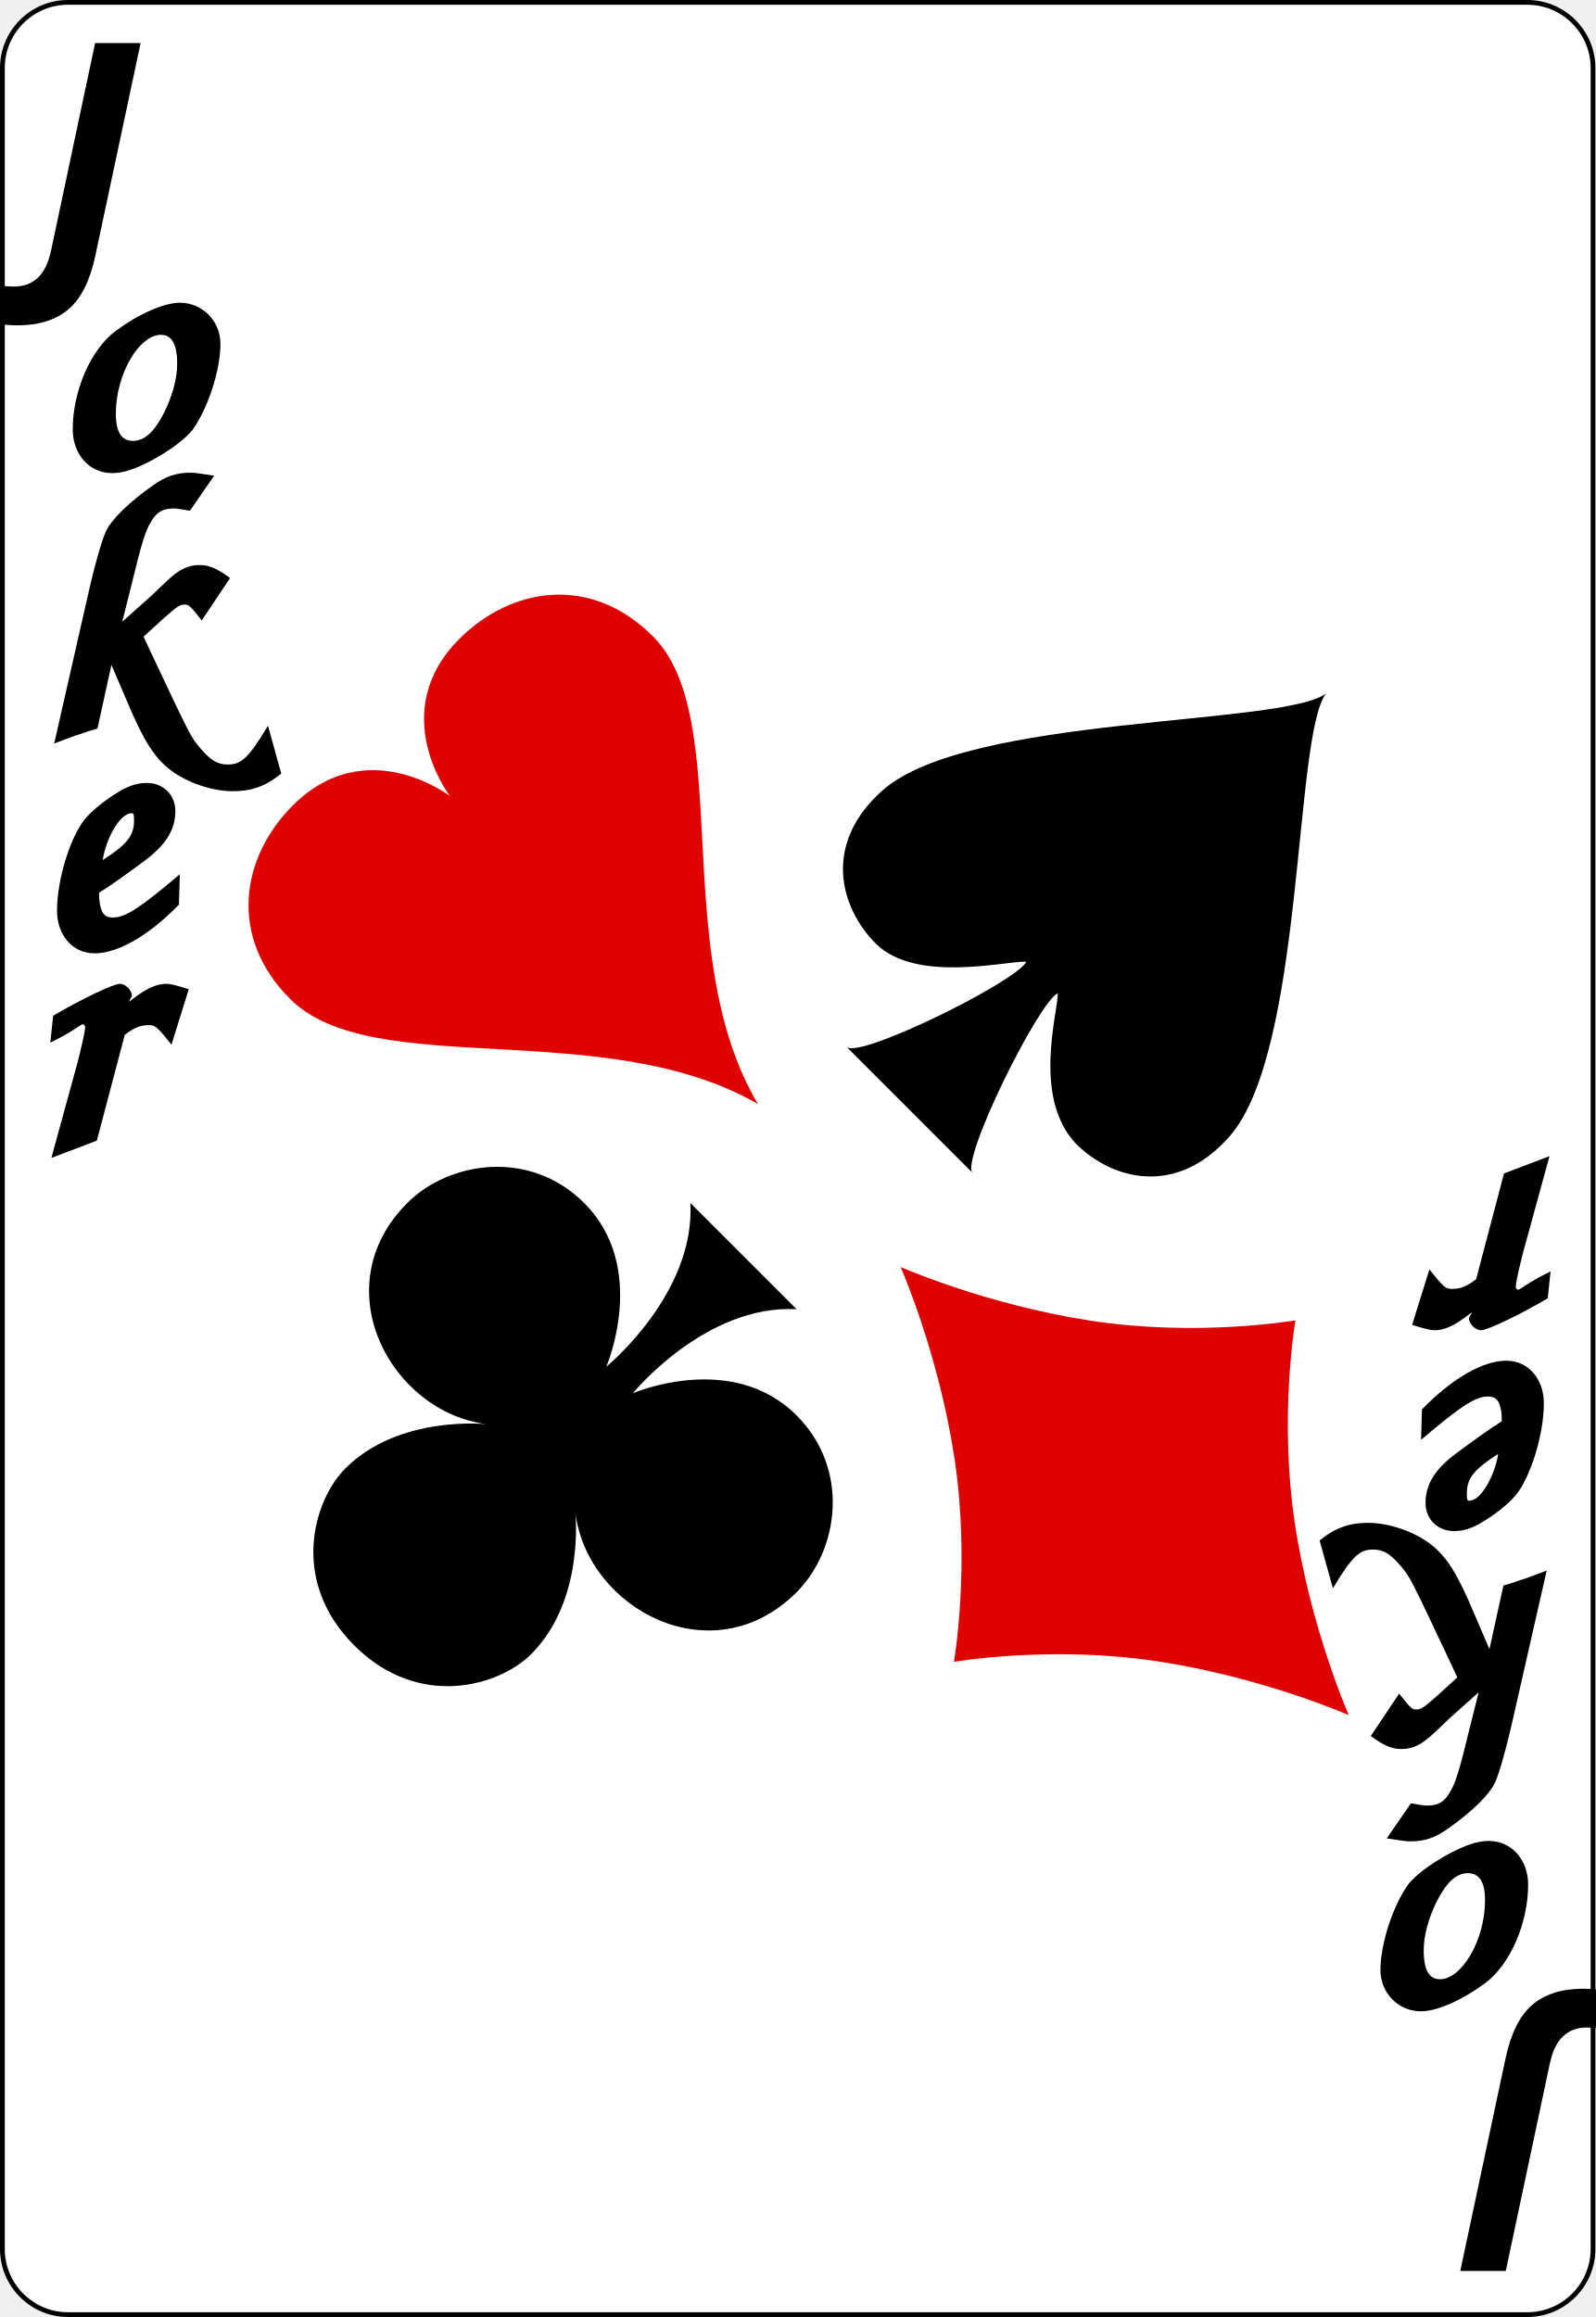
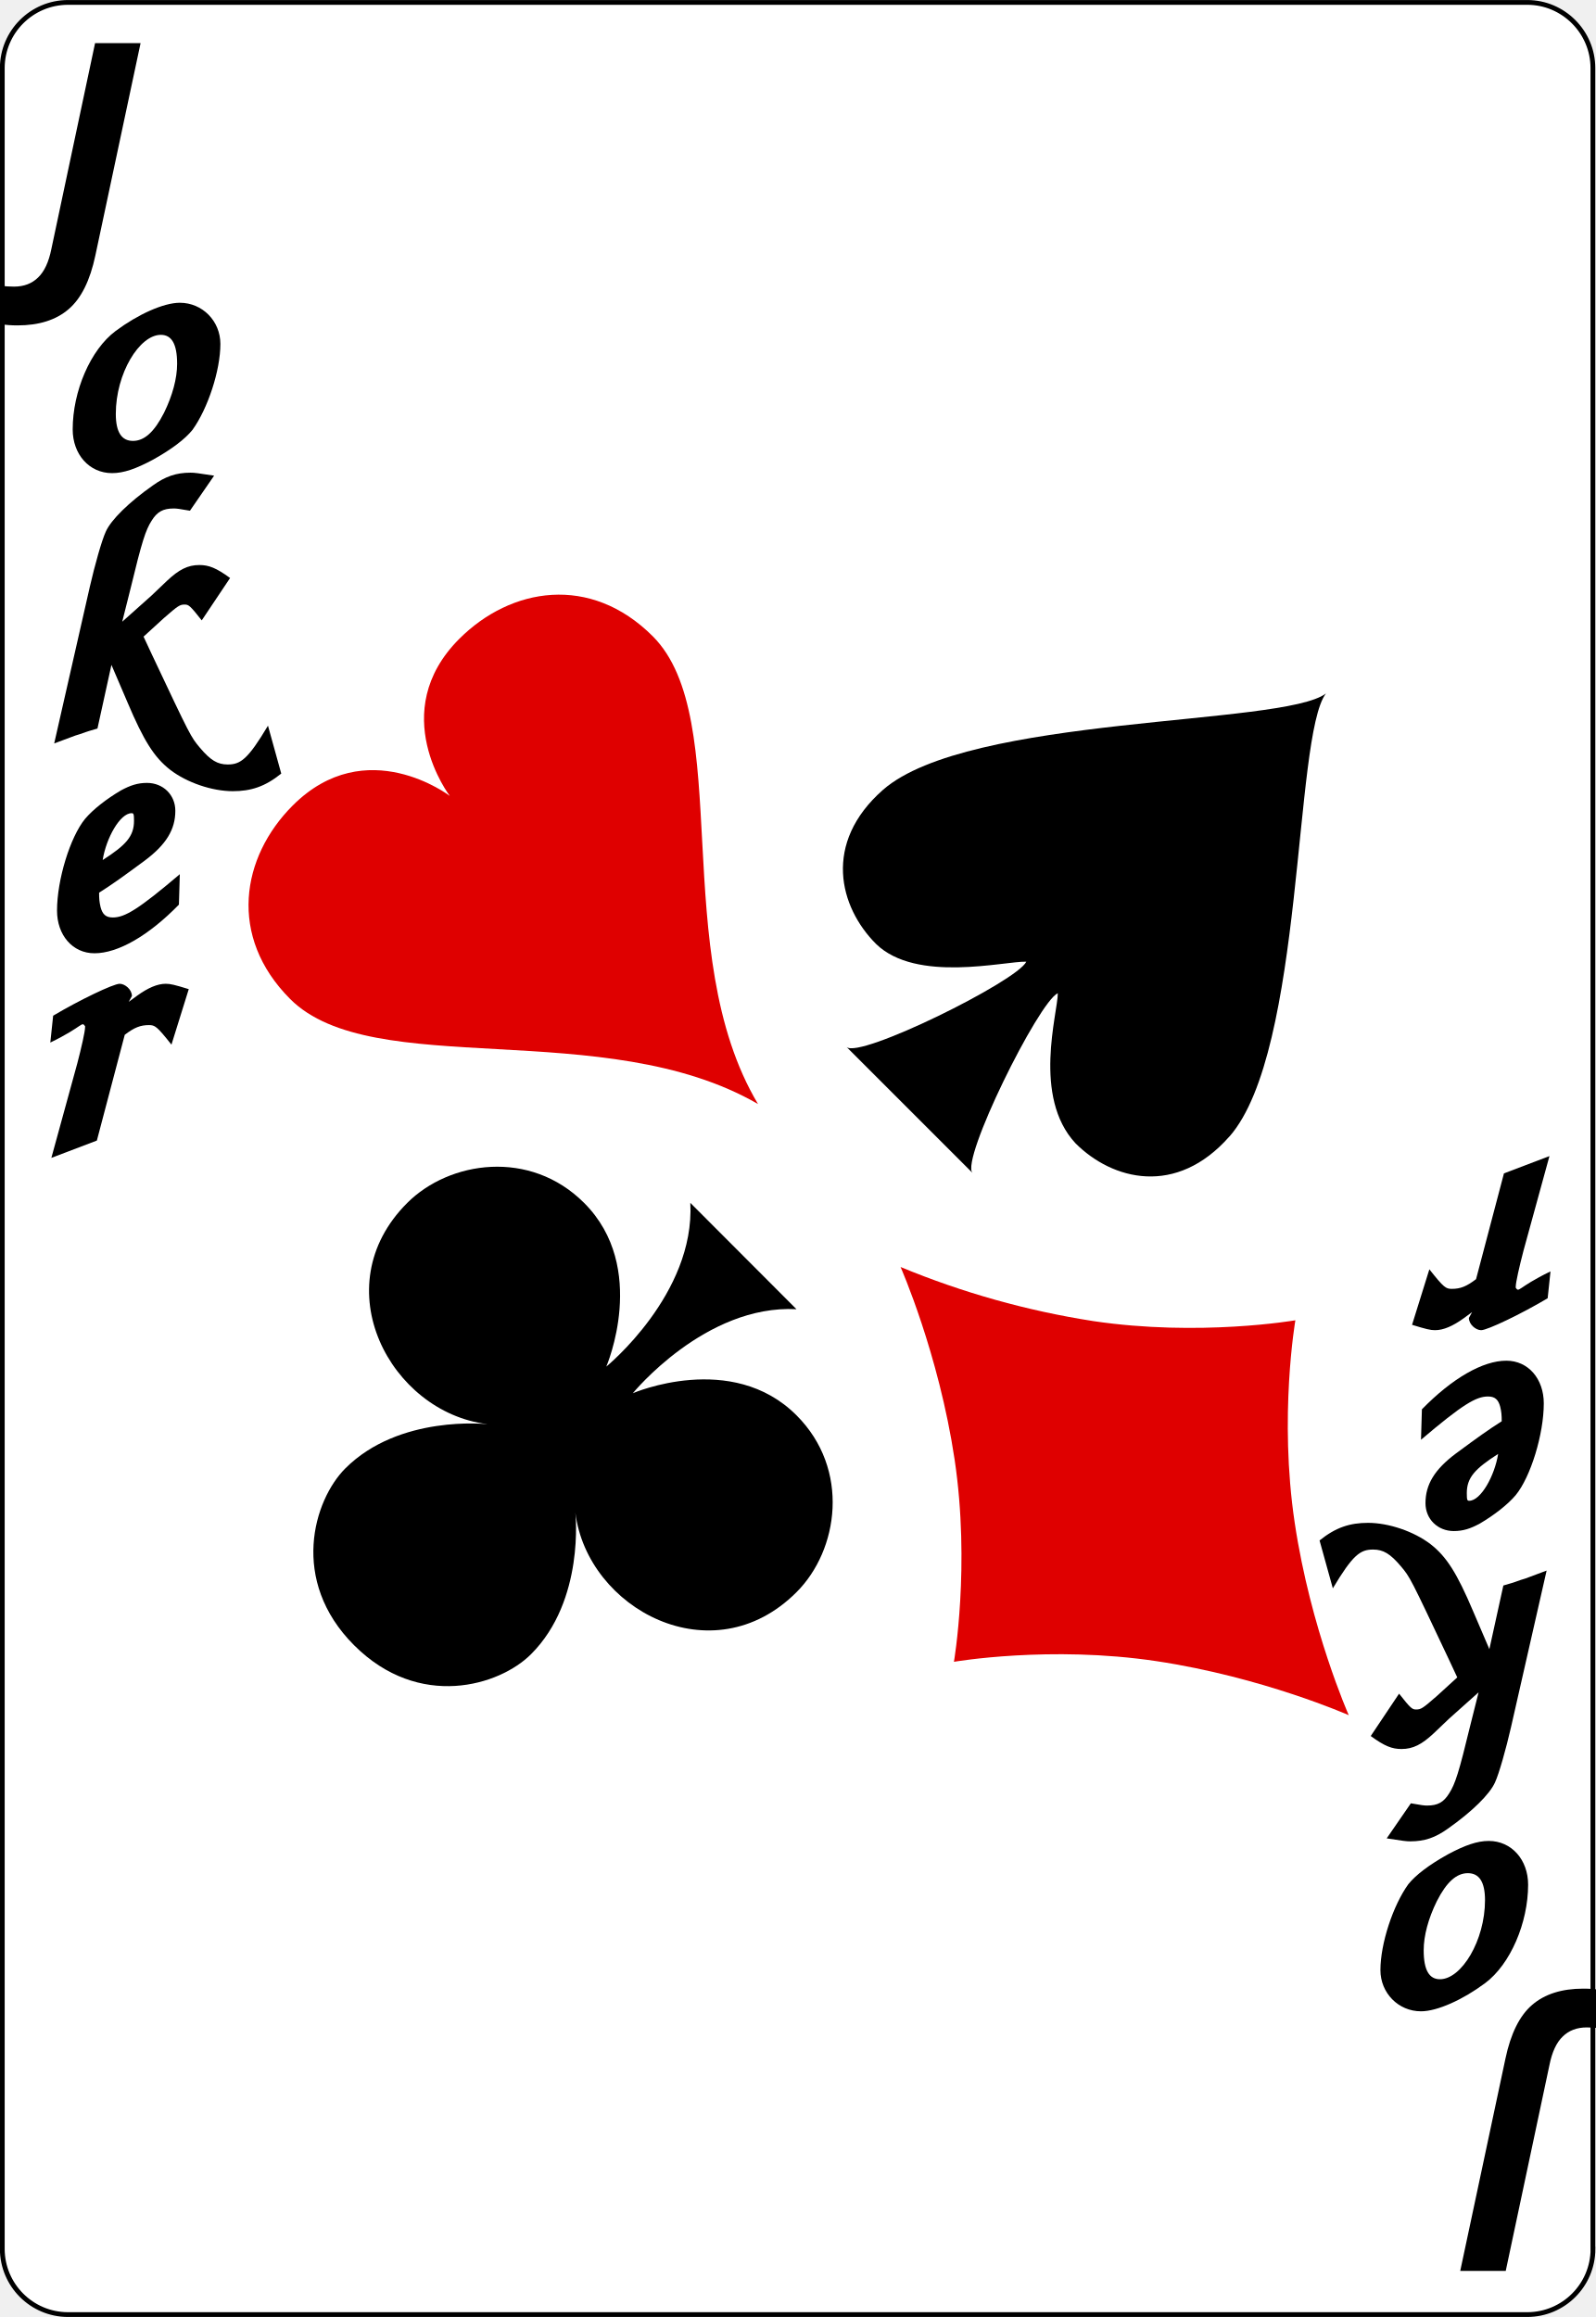
- <svg xmlns="http://www.w3.org/2000/svg" width="167.087pt" height="242.667pt" viewBox="0 0 167.087 242.667" xml:space="preserve" id="svg2" version="1.1">
-   <defs id="defs41" />
-   <g id="Layer_x0020_1" style="fill-rule:nonzero;clip-rule:nonzero;stroke:#000000;stroke-miterlimit:4;">
-     <path style="fill:#FFFFFF;stroke-width:0.5;" d="M166.837,235.548c0,3.777-3.087,6.869-6.871,6.869H7.111c-3.775,0-6.861-3.092-6.861-6.869V7.12C0.25,3.343,3.336,0.25,7.111,0.25h152.855    c3.784,0,6.871,3.093,6.871,6.87v228.428z" id="path5" />
-     <g style="stroke:none;" id="g7">
-       <g id="g9">
- 				
- 			</g>
-     </g>
-     <g id="g15">
- 			
- 		</g>
-     <g id="g19">
- 			
- 		</g>
-     <g style="stroke:none;" id="g23">
-       <g id="g25">
- 				
- 			</g>
-     </g>
-     <g style="stroke:none;" id="g31">
-       <g id="g33">
- 				
- 			</g>
-     </g>
-   </g>
-   <text xml:space="preserve" style="font-size:32px;font-style:normal;font-weight:normal;line-height:125%;letter-spacing:0px;word-spacing:0px;fill:#000000;fill-opacity:1;stroke:none;font-family:Bitstream Vera Sans" x="3.945" y="27.356" id="text3788">
-     <tspan id="tspan3790" x="3.945" y="27.356" style="font-style:italic;font-variant:normal;font-weight:bold;font-stretch:normal;font-family:LMMathSymbols9;-inkscape-font-specification:LMMathSymbols9 Bold Italic">J</tspan>
+ <svg xmlns="http://www.w3.org/2000/svg" width="222.78" height="323.56" viewBox="0 0 167.09 242.67">
+   <path d="M166.84 235.55a6.89 6.89 0 01-6.87 6.87H7.1a6.89 6.89 0 01-6.86-6.87V7.12A6.89 6.89 0 017.1.25h152.86c3.78 0 6.87 3.1 6.87 6.87v228.43z" fill="#fff" stroke-width=".5" stroke="#000" />
+   <text style="line-height:125%" x="3.94" y="27.36" font-size="32" font-weight="400" letter-spacing="0" word-spacing="0" font-family="Bitstream Vera Sans">
+     <tspan x="3.94" y="27.36" style="-inkscape-font-specification:LMMathSymbols9 Bold Italic" font-style="italic" font-weight="700" font-family="LMMathSymbols9">J</tspan>
  </text>
-   <g transform="matrix(2.271176,2.271176,-2.076563,2.076563,117.0668,94.43651)" id="layer1-7-88">
-     <path id="sl-4" d="M 7.989,3.103 C 7.747,-0.954 0.242,-8.59 0,-10.5 c -0.242,1.909 -7.747,9.545 -7.989,13.603 -0.169,2.868 1.695,4.057 3.39,4.057 1.835,-0.022 3.351,-2.801 3.873,-3.341 0.242,0.716 -1.603,6.682 -2.179,6.682 l 5.811,0 C 2.33,10.501 0.485,4.535 0.727,3.819 1.184,4.315 2.524,7.077 4.601,7.16 6.295,7.159 8.158,5.971 7.989,3.103 z" style="fill:#000000" />
-   </g>
-   <text xml:space="preserve" style="font-size:32px;font-style:normal;font-weight:normal;line-height:125%;letter-spacing:0px;word-spacing:0px;fill:#000000;fill-opacity:1;stroke:none;font-family:Bitstream Vera Sans" x="4.273" y="49.051" id="text3019">
-     <tspan id="tspan3021" x="4.273" y="49.051" style="font-size:38.4px;font-style:italic;font-variant:normal;font-weight:bold;font-stretch:normal;font-family:URW Chancery L;-inkscape-font-specification:URW Chancery L Bold Italic">o</tspan>
+   <path d="M128.77 119.03c7.87-8.98 6.68-41.88 10.1-46.4-4.51 3.42-37.41 2.23-46.4 10.1-6.33 5.58-4.57 12.28-.72 16.13 4.22 4.12 13.43 1.8 15.74 1.86-.94 2.03-17.52 10.23-18.83 8.93l13.2 13.2c-1.3-1.32 6.9-17.9 8.93-18.83 0 2.07-2.69 10.85 1.86 15.73 3.85 3.85 10.55 5.61 16.12-.73z" />
+   <text style="line-height:125%" x="4.27" y="49.05" font-size="32" font-weight="400" letter-spacing="0" word-spacing="0" font-family="Bitstream Vera Sans">
+     <tspan x="4.27" y="49.05" style="-inkscape-font-specification:URW Chancery L Bold Italic" font-size="38.4" font-style="italic" font-weight="700" font-family="URW Chancery L">o</tspan>
  </text>
-   <text xml:space="preserve" style="font-size:32px;font-style:normal;font-weight:normal;line-height:125%;letter-spacing:0px;word-spacing:0px;fill:#000000;fill-opacity:1;stroke:none;font-family:Bitstream Vera Sans" x="2.63" y="76.992" id="text3023">
-     <tspan id="tspan3025" x="2.63" y="76.992" style="font-size:38.4px;font-style:italic;font-variant:normal;font-weight:bold;font-stretch:normal;font-family:URW Chancery L;-inkscape-font-specification:URW Chancery L Bold Italic">k</tspan>
+   <text style="line-height:125%" x="2.63" y="76.99" font-size="32" font-weight="400" letter-spacing="0" word-spacing="0" font-family="Bitstream Vera Sans">
+     <tspan x="2.63" y="76.99" style="-inkscape-font-specification:URW Chancery L Bold Italic" font-size="38.4" font-style="italic" font-weight="700" font-family="URW Chancery L">k</tspan>
  </text>
-   <text xml:space="preserve" style="font-size:32px;font-style:normal;font-weight:normal;line-height:125%;letter-spacing:0px;word-spacing:0px;fill:#000000;fill-opacity:1;stroke:none;font-family:Bitstream Vera Sans" x="2.63" y="99.345" id="text3027">
-     <tspan id="tspan3029" x="2.63" y="99.345" style="font-size:38.4px;font-style:italic;font-variant:normal;font-weight:bold;font-stretch:normal;font-family:URW Chancery L;-inkscape-font-specification:URW Chancery L Bold Italic">e</tspan>
+   <text style="line-height:125%" x="2.63" y="99.34" font-size="32" font-weight="400" letter-spacing="0" word-spacing="0" font-family="Bitstream Vera Sans">
+     <tspan x="2.63" y="99.34" style="-inkscape-font-specification:URW Chancery L Bold Italic" font-size="38.4" font-style="italic" font-weight="700" font-family="URW Chancery L">e</tspan>
  </text>
-   <text xml:space="preserve" style="font-size:32px;font-style:normal;font-weight:normal;line-height:125%;letter-spacing:0px;word-spacing:0px;fill:#000000;fill-opacity:1;stroke:none;font-family:Bitstream Vera Sans" x="2.301" y="120.383" id="text3031">
-     <tspan id="tspan3033" x="2.301" y="120.383" style="font-size:38.4px;font-style:italic;font-variant:normal;font-weight:bold;font-stretch:normal;font-family:URW Chancery L;-inkscape-font-specification:URW Chancery L Bold Italic">r</tspan>
+   <text style="line-height:125%" x="2.3" y="120.38" font-size="32" font-weight="400" letter-spacing="0" word-spacing="0" font-family="Bitstream Vera Sans">
+     <tspan x="2.3" y="120.38" style="-inkscape-font-specification:URW Chancery L Bold Italic" font-size="38.4" font-style="italic" font-weight="700" font-family="URW Chancery L">r</tspan>
  </text>
-   <g transform="matrix(2.374378,-2.374378,2.222192,2.222192,59.38352,95.63542)" id="layer1-9">
-     <path style="fill:#df0000" id="hl" d="M 3.676,-9 C 0.433,-9 0,-5.523 0,-5.523 0,-5.523 -0.433,-9 -3.676,-9 -5.946,-9 -8,-7.441 -8,-4.5 -8,-0.614 -1.421,3.294 0,9 1.352,3.299 8,-0.614 8,-4.5 8,-7.441 5.946,-9 3.676,-9 z" />
-   </g>
-   <g transform="matrix(-2.145754,-2.145754,2.145754,-2.145754,110.1988,305.7785)" id="layer1-1">
-     <path id="cl" d="m 50.291,22.698 c 0,0 2.375,-1.9 2.375,-4.534 0,-1.542 -1.369,-4.102 -4.534,-4.102 -3.165,0 -4.534,2.561 -4.534,4.102 0,2.634 2.375,4.534 2.375,4.534 -2.638,-2.055 -7.341,-0.652 -7.341,3.455 0,2.056 1.68,4.318 4.318,4.318 3.165,0 4.534,-3.455 4.534,-3.455 0,0 0.402,3.938 -1.943,6.046 h 5.182 c -2.345,-2.107 -1.943,-6.046 -1.943,-6.046 0,0 1.369,3.455 4.534,3.455 2.639,0 4.318,-2.263 4.318,-4.318 0,-4.107 -4.703,-5.51 -7.341,-3.455 z" style="fill:#000000" />
-   </g>
-   <g transform="matrix(2.235014,-2.235014,2.235014,2.235014,117.7894,156.1671)" id="layer1-2">
-     <path style="fill:#df0000" id="dl" d="M 3.243,-4.725 C 1.126,-7.589 0,-10.5 0,-10.5 c 0,0 -1.126,2.911 -3.243,5.775 C -5.361,-1.862 -8,0 -8,0 -8,0 -5.361,1.861 -3.243,4.726 -1.126,7.589 0,10.5 0,10.5 0,10.5 1.126,7.589 3.243,4.726 5.361,1.861 8,0 8,0 8,0 5.361,-1.862 3.243,-4.725 z" />
-   </g>
-   <text xml:space="preserve" style="font-size:32px;font-style:normal;font-weight:normal;line-height:125%;letter-spacing:0px;word-spacing:0px;fill:#000000;fill-opacity:1;stroke:none;font-family:Bitstream Vera Sans" x="-163.716" y="-215.002" id="text3788-8" transform="scale(-1,-1)">
-     <tspan id="tspan3790-8" x="-163.716" y="-215.002" style="font-style:italic;font-variant:normal;font-weight:bold;font-stretch:normal;font-family:LMMathSymbols9;-inkscape-font-specification:LMMathSymbols9 Bold Italic">J</tspan>
+   <path d="M48.11 66.9c-7.7 7.7-1 16.46-1 16.46s-8.75-6.7-16.45 1c-5.4 5.4-6.8 13.73-.27 20.27 8.63 8.64 32.94 1.7 49 11C69.91 99.75 77 75.28 68.37 66.64c-6.54-6.54-14.88-5.12-20.27.27z" fill="#df0000" />
+   <path d="M50.99 149.16s-9.17-1.02-14.82 4.63c-3.31 3.31-5.87 11.74.92 18.53 6.8 6.8 15.23 4.24 18.53.93 5.66-5.65 4.64-14.82 4.64-14.82 1.25 10.07 14.35 17.15 23.16 8.33 4.41-4.4 5.66-12.87 0-18.53-6.79-6.79-17.14-2.31-17.14-2.31s7.59-9.31 17.14-8.8L72.3 125.98c.51 9.56-8.8 17.15-8.8 17.15s4.47-10.35-2.32-17.14c-5.66-5.67-14.12-4.41-18.53 0-8.81 8.8-1.73 21.91 8.34 23.16z" />
+   <path d="M114.48 138.36a87.92 87.92 0 01-20.16-5.66s3.99 9.02 5.66 20.16c1.66 11.13-.07 21.19-.07 21.19s10.06-1.74 21.2-.07c11.12 1.67 20.15 5.66 20.15 5.66s-4-9.03-5.66-20.16c-1.67-11.13.07-21.2.07-21.2s-10.06 1.74-21.2.08z" fill="#df0000" />
+   <text style="line-height:125%" x="-163.72" y="-215" transform="scale(-1)" font-size="32" font-weight="400" letter-spacing="0" word-spacing="0" font-family="Bitstream Vera Sans">
+     <tspan x="-163.72" y="-215" style="-inkscape-font-specification:LMMathSymbols9 Bold Italic" font-style="italic" font-weight="700" font-family="LMMathSymbols9">J</tspan>
  </text>
-   <text xml:space="preserve" style="font-size:32px;font-style:normal;font-weight:normal;line-height:125%;letter-spacing:0px;word-spacing:0px;fill:#000000;fill-opacity:1;stroke:none;font-family:Bitstream Vera Sans" x="-163.387" y="-193.306" id="text3019-4" transform="scale(-1,-1)">
-     <tspan id="tspan3021-3" x="-163.387" y="-193.306" style="font-size:38.4px;font-style:italic;font-variant:normal;font-weight:bold;font-stretch:normal;font-family:URW Chancery L;-inkscape-font-specification:URW Chancery L Bold Italic">o</tspan>
+   <text style="line-height:125%" x="-163.39" y="-193.31" transform="scale(-1)" font-size="32" font-weight="400" letter-spacing="0" word-spacing="0" font-family="Bitstream Vera Sans">
+     <tspan x="-163.39" y="-193.31" style="-inkscape-font-specification:URW Chancery L Bold Italic" font-size="38.4" font-style="italic" font-weight="700" font-family="URW Chancery L">o</tspan>
  </text>
-   <text xml:space="preserve" style="font-size:32px;font-style:normal;font-weight:normal;line-height:125%;letter-spacing:0px;word-spacing:0px;fill:#000000;fill-opacity:1;stroke:none;font-family:Bitstream Vera Sans" x="-165.031" y="-165.365" id="text3023-1" transform="scale(-1,-1)">
-     <tspan id="tspan3025-4" x="-165.031" y="-165.365" style="font-size:38.4px;font-style:italic;font-variant:normal;font-weight:bold;font-stretch:normal;font-family:URW Chancery L;-inkscape-font-specification:URW Chancery L Bold Italic">k</tspan>
+   <text style="line-height:125%" x="-165.03" y="-165.37" transform="scale(-1)" font-size="32" font-weight="400" letter-spacing="0" word-spacing="0" font-family="Bitstream Vera Sans">
+     <tspan x="-165.03" y="-165.37" style="-inkscape-font-specification:URW Chancery L Bold Italic" font-size="38.4" font-style="italic" font-weight="700" font-family="URW Chancery L">k</tspan>
  </text>
-   <text xml:space="preserve" style="font-size:32px;font-style:normal;font-weight:normal;line-height:125%;letter-spacing:0px;word-spacing:0px;fill:#000000;fill-opacity:1;stroke:none;font-family:Bitstream Vera Sans" x="-165.031" y="-143.012" id="text3027-9" transform="scale(-1,-1)">
-     <tspan id="tspan3029-2" x="-165.031" y="-143.012" style="font-size:38.4px;font-style:italic;font-variant:normal;font-weight:bold;font-stretch:normal;font-family:URW Chancery L;-inkscape-font-specification:URW Chancery L Bold Italic">e</tspan>
+   <text style="line-height:125%" x="-165.03" y="-143.01" transform="scale(-1)" font-size="32" font-weight="400" letter-spacing="0" word-spacing="0" font-family="Bitstream Vera Sans">
+     <tspan x="-165.03" y="-143.01" style="-inkscape-font-specification:URW Chancery L Bold Italic" font-size="38.4" font-style="italic" font-weight="700" font-family="URW Chancery L">e</tspan>
  </text>
-   <text xml:space="preserve" style="font-size:32px;font-style:normal;font-weight:normal;line-height:125%;letter-spacing:0px;word-spacing:0px;fill:#000000;fill-opacity:1;stroke:none;font-family:Bitstream Vera Sans" x="-165.36" y="-121.974" id="text3031-0" transform="scale(-1,-1)">
-     <tspan id="tspan3033-6" x="-165.36" y="-121.974" style="font-size:38.4px;font-style:italic;font-variant:normal;font-weight:bold;font-stretch:normal;font-family:URW Chancery L;-inkscape-font-specification:URW Chancery L Bold Italic">r</tspan>
+   <text style="line-height:125%" x="-165.36" y="-121.97" transform="scale(-1)" font-size="32" font-weight="400" letter-spacing="0" word-spacing="0" font-family="Bitstream Vera Sans">
+     <tspan x="-165.36" y="-121.97" style="-inkscape-font-specification:URW Chancery L Bold Italic" font-size="38.4" font-style="italic" font-weight="700" font-family="URW Chancery L">r</tspan>
  </text>
</svg>
